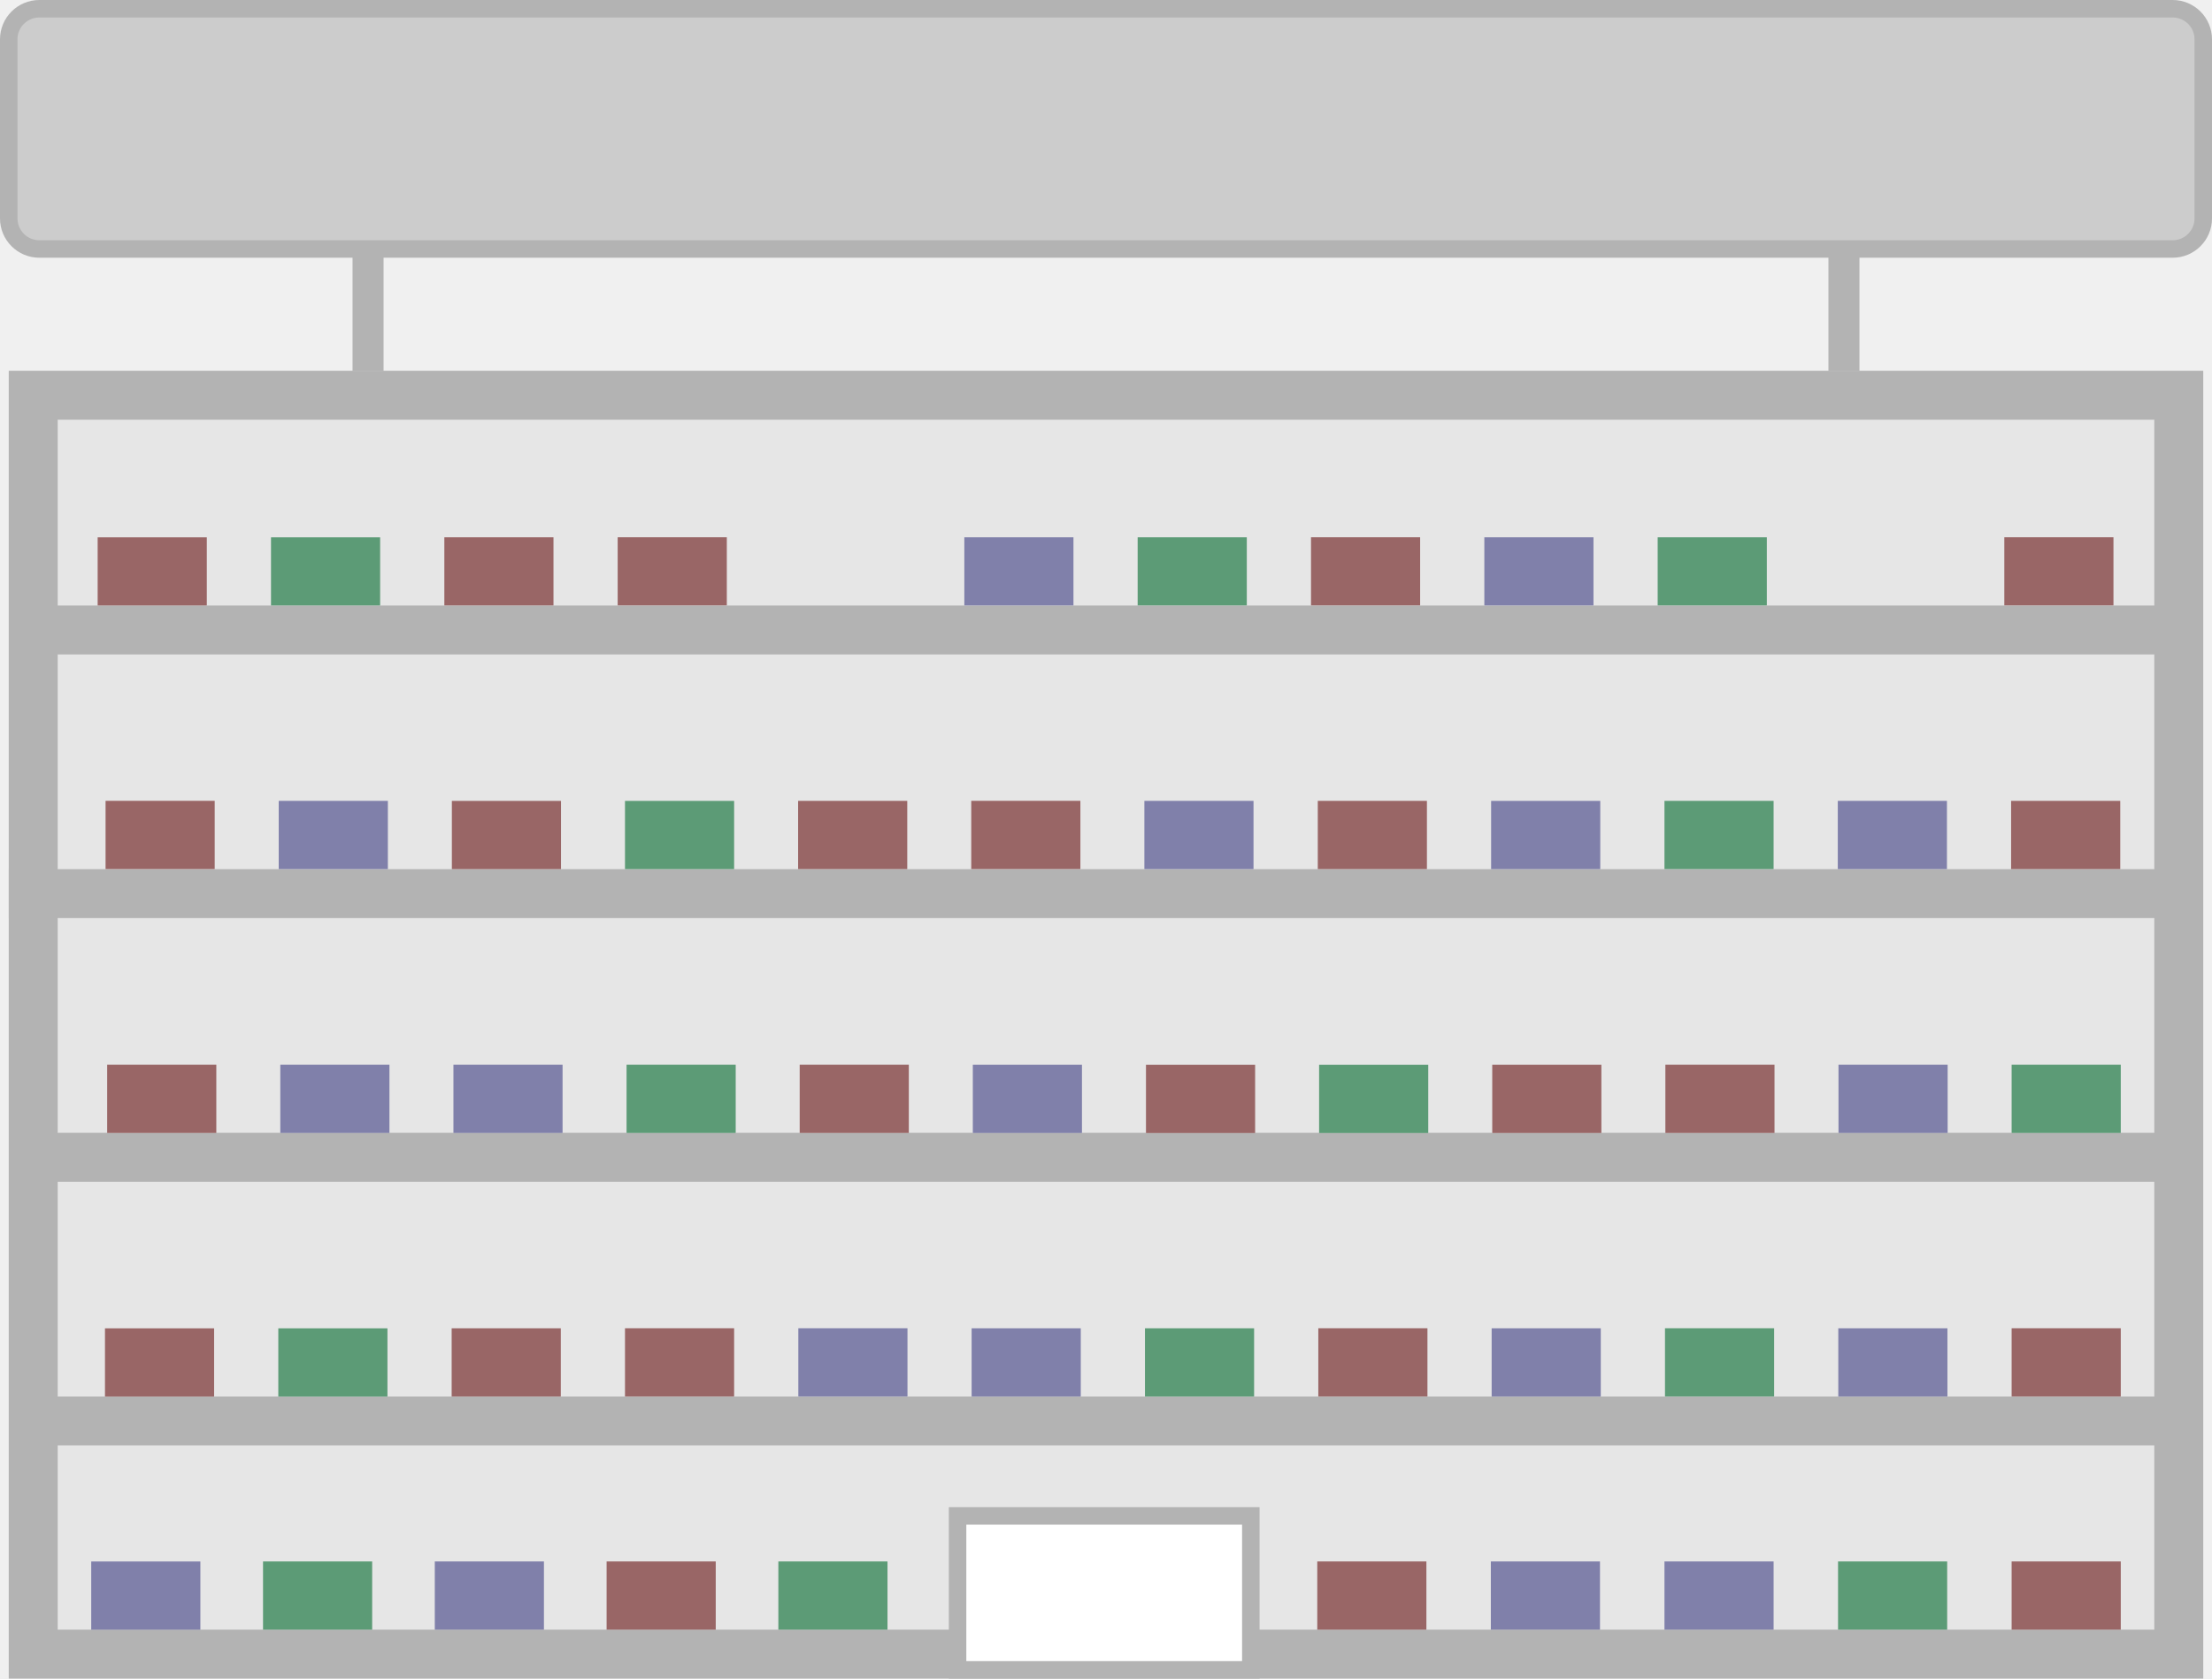
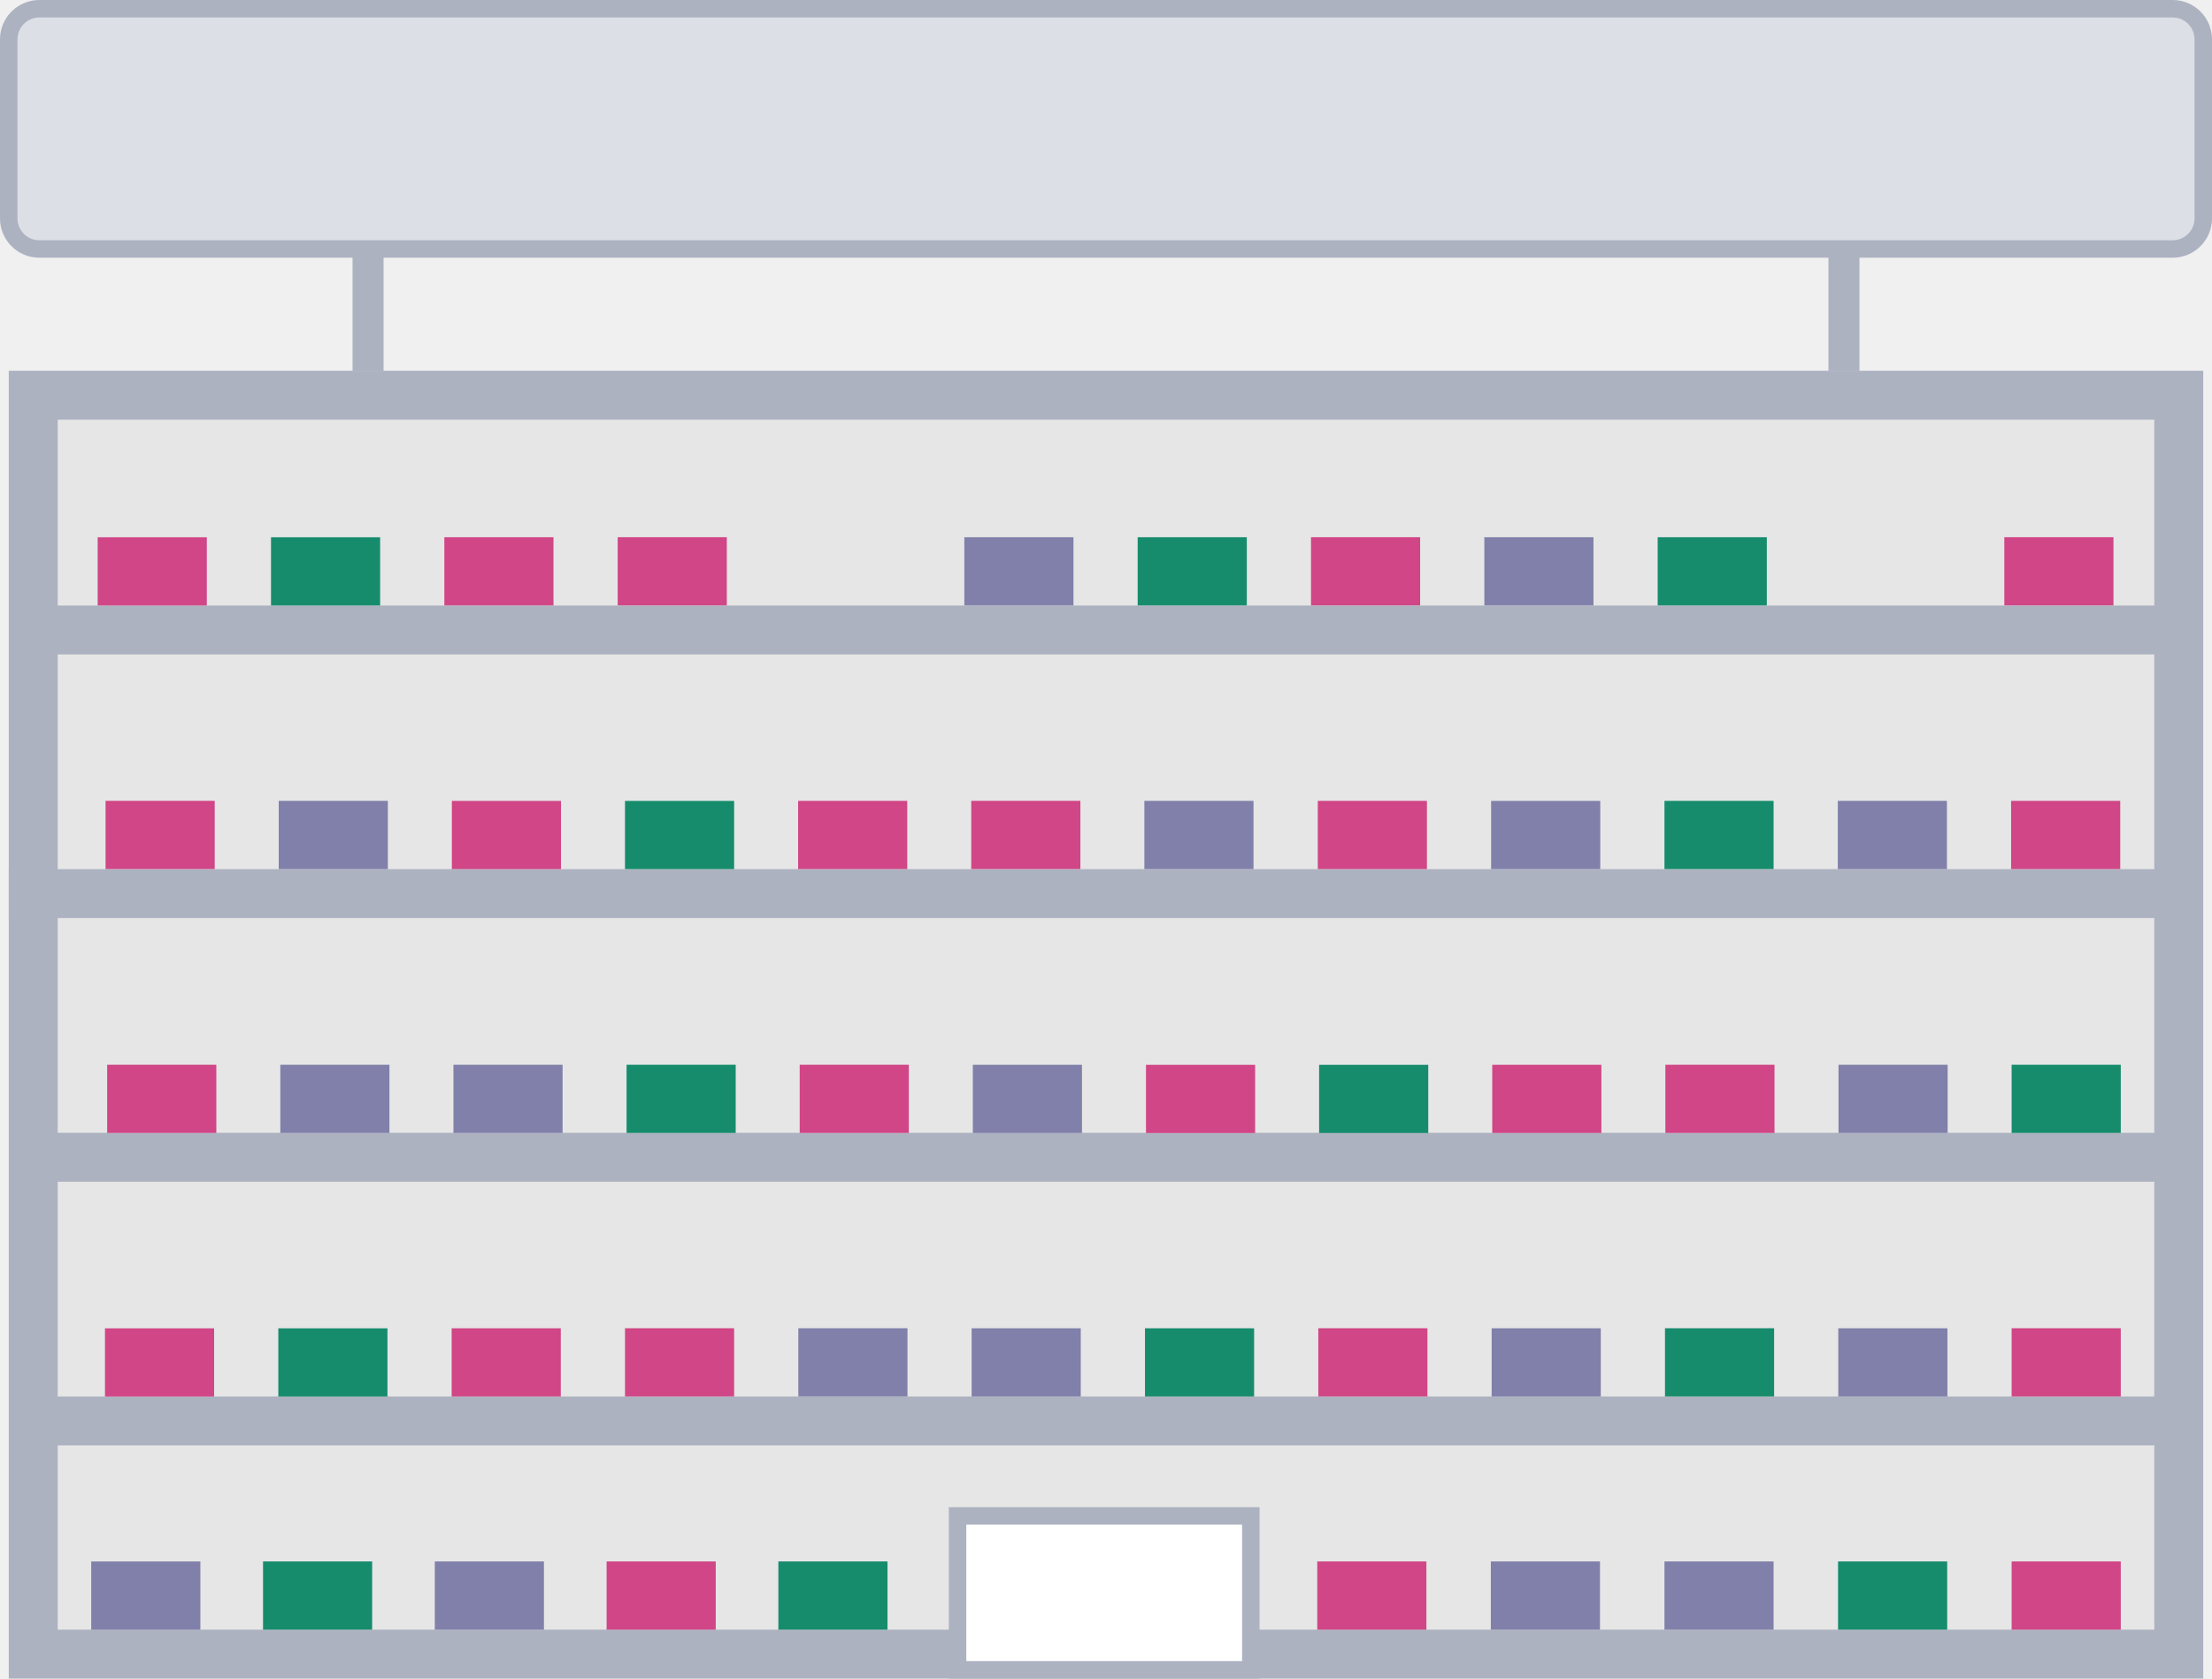
<svg xmlns="http://www.w3.org/2000/svg" viewBox="0 0 632.57 480.13">
  <defs>
    <style>
      .cls-1 {
        fill: none;
        stroke-width: 14px;
      }

      .cls-1, .cls-2 {
-         stroke: #b3b3b3;
+         stroke: #adb2c1;
        stroke-miterlimit: 10;
      }

      .cls-3 {
        fill: #e6e6e6;
      }

      .cls-4 {
-         fill: #966;
+         fill: #d04686;
      }

      .cls-5 {
        font-family: MyriadPro-Regular, 'Myriad Pro';
        font-size: 36px;
      }

      .cls-6 {
-         fill: #5c9b76;
+         fill: #168c6d;
      }

      .cls-7 {
        fill: #fff;
      }

      .cls-8 {
-         fill: #b3b3b3;
+         fill: #adb2c1;
      }

      .cls-2 {
-         fill: #ccc;
+         fill: #dcdfe6;
        stroke-width: 5px;
      }

      .cls-9 {
        letter-spacing: -.03em;
      }

      .cls-10 {
        letter-spacing: 0em;
      }

      .cls-11 {
        fill: #8080aa;
      }

      .cls-12 {
        letter-spacing: 0em;
      }

      .cls-13 {
        letter-spacing: 0em;
      }

      .cls-14 {
        letter-spacing: .02em;
      }

      .cls-15 {
        letter-spacing: 0em;
      }

      .cls-16 {
        letter-spacing: 0em;
      }
    </style>
  </defs>
  <g id="Parkhaus_Body">
    <g>
      <rect class="cls-3" x="9.5" y="113.05" width="613.57" height="360.08" />
      <path class="cls-8" d="M616.07,120.05v346.08H16.5V120.05h599.57M630.07,106.05H2.5v374.08h627.57V106.05h0Z" />
    </g>
    <line class="cls-1" x1="4.6" y1="406.43" x2="629.55" y2="406.43" />
    <line class="cls-1" x1="3.68" y1="331.02" x2="629.81" y2="331.02" />
    <line class="cls-1" x1="2.51" y1="255.6" x2="629.81" y2="255.6" />
    <line class="cls-1" x1="3.46" y1="180.19" x2="629.55" y2="180.19" />
    <g>
      <rect class="cls-7" x="273.83" y="433.6" width="83.86" height="44.03" />
      <path class="cls-8" d="M355.2,436.1v39.03h-78.86v-39.03h78.86M360.2,431.1h-88.86v49.03h88.86v-49.03h0Z" />
    </g>
  </g>
  <g id="Schild">
    <rect class="cls-2" x="2.5" y="2.5" width="627.57" height="68.72" rx="8.75" ry="8.75" />
    <rect class="cls-8" x="522.88" y="71.29" width="8.87" height="34.83" />
    <rect class="cls-8" x="100.82" y="71.29" width="8.87" height="34.83" />
  </g>
  <g id="Autos">
    <rect class="cls-6" x="525.63" y="446.62" width="31.21" height="19.51" />
    <rect class="cls-6" x="222.59" y="446.62" width="31.21" height="19.51" />
    <rect class="cls-6" x="75.22" y="446.62" width="31.21" height="19.51" />
    <rect class="cls-4" x="575.27" y="446.62" width="31.21" height="19.51" />
    <rect class="cls-6" x="79.59" y="379.94" width="31.21" height="19.51" />
    <rect class="cls-4" x="129.16" y="379.93" width="31.21" height="19.51" />
    <rect class="cls-4" x="376.7" y="446.62" width="31.21" height="19.51" />
    <rect class="cls-4" x="173.47" y="446.62" width="31.21" height="19.51" />
    <rect class="cls-4" x="30.02" y="379.94" width="31.21" height="19.51" />
    <rect class="cls-11" x="475.99" y="446.62" width="31.21" height="19.51" />
    <rect class="cls-11" x="426.34" y="446.62" width="31.21" height="19.51" />
    <rect class="cls-6" x="327.43" y="379.93" width="31.21" height="19.51" />
    <rect class="cls-6" x="575.27" y="304.55" width="31.21" height="19.51" />
    <rect class="cls-4" x="377" y="379.92" width="31.21" height="19.51" />
    <rect class="cls-4" x="178.73" y="379.92" width="31.21" height="19.51" />
    <rect class="cls-11" x="277.86" y="379.93" width="31.21" height="19.51" />
    <rect class="cls-11" x="228.3" y="379.92" width="31.21" height="19.51" />
    <rect class="cls-6" x="377.23" y="304.57" width="31.21" height="19.51" />
    <rect class="cls-4" x="426.74" y="304.56" width="31.21" height="19.51" />
    <rect class="cls-4" x="327.72" y="304.57" width="31.21" height="19.51" />
    <rect class="cls-4" x="476.25" y="304.55" width="31.21" height="19.51" />
    <rect class="cls-11" x="525.76" y="304.55" width="31.21" height="19.51" />
    <rect class="cls-11" x="26.09" y="446.63" width="31.21" height="19.51" />
    <rect class="cls-11" x="124.34" y="446.62" width="31.21" height="19.51" />
    <rect class="cls-6" x="476.14" y="379.92" width="31.21" height="19.51" />
    <rect class="cls-4" x="575.27" y="379.92" width="31.21" height="19.51" />
    <rect class="cls-11" x="426.57" y="379.93" width="31.21" height="19.51" />
    <rect class="cls-6" x="77.5" y="153.67" width="31.21" height="19.51" />
    <rect class="cls-4" x="127.07" y="153.66" width="31.21" height="19.51" />
    <rect class="cls-4" x="27.93" y="153.67" width="31.21" height="19.51" />
    <rect class="cls-6" x="325.34" y="153.66" width="31.21" height="19.51" />
    <rect class="cls-4" x="374.91" y="153.65" width="31.21" height="19.51" />
    <rect class="cls-4" x="176.64" y="153.65" width="31.21" height="19.51" />
    <rect class="cls-11" x="275.77" y="153.66" width="31.21" height="19.51" />
    <rect class="cls-6" x="474.05" y="153.66" width="31.21" height="19.51" />
    <rect class="cls-4" x="573.18" y="153.65" width="31.21" height="19.51" />
    <rect class="cls-11" x="424.48" y="153.66" width="31.21" height="19.51" />
    <rect class="cls-6" x="179.18" y="304.55" width="31.21" height="19.51" />
    <rect class="cls-4" x="228.69" y="304.55" width="31.21" height="19.51" />
    <rect class="cls-4" x="30.65" y="304.55" width="31.21" height="19.51" />
    <rect class="cls-11" x="129.67" y="304.55" width="31.21" height="19.51" />
    <rect class="cls-11" x="80.16" y="304.55" width="31.21" height="19.51" />
    <rect class="cls-11" x="278.2" y="304.56" width="31.21" height="19.51" />
    <rect class="cls-6" x="178.73" y="229.08" width="31.21" height="19.51" />
    <rect class="cls-4" x="228.24" y="229.07" width="31.21" height="19.51" />
    <rect class="cls-4" x="129.22" y="229.08" width="31.21" height="19.51" />
    <rect class="cls-4" x="277.75" y="229.06" width="31.21" height="19.51" />
    <rect class="cls-11" x="327.26" y="229.07" width="31.21" height="19.51" />
    <rect class="cls-4" x="30.19" y="229.06" width="31.21" height="19.51" />
    <rect class="cls-11" x="79.71" y="229.07" width="31.21" height="19.51" />
    <rect class="cls-11" x="525.7" y="379.93" width="31.21" height="19.51" />
    <rect class="cls-4" x="376.85" y="229.07" width="31.21" height="19.51" />
    <rect class="cls-6" x="475.99" y="229.07" width="31.21" height="19.51" />
    <rect class="cls-4" x="575.12" y="229.07" width="31.21" height="19.51" />
    <rect class="cls-11" x="426.42" y="229.08" width="31.21" height="19.51" />
    <rect class="cls-11" x="525.56" y="229.07" width="31.21" height="19.51" />
  </g>
-   <text id="Text" x="320" y="50" font-size="40" text-anchor="middle" fill="#000000ff" font-family="Funnel Display Medium, sans-serif">
+   <text id="Text" x="320" y="50" font-size="40" text-anchor="middle" fill="#000000ff" font-family="'Overpass', sans-serif" font-weight="bold">
</text>
</svg>
